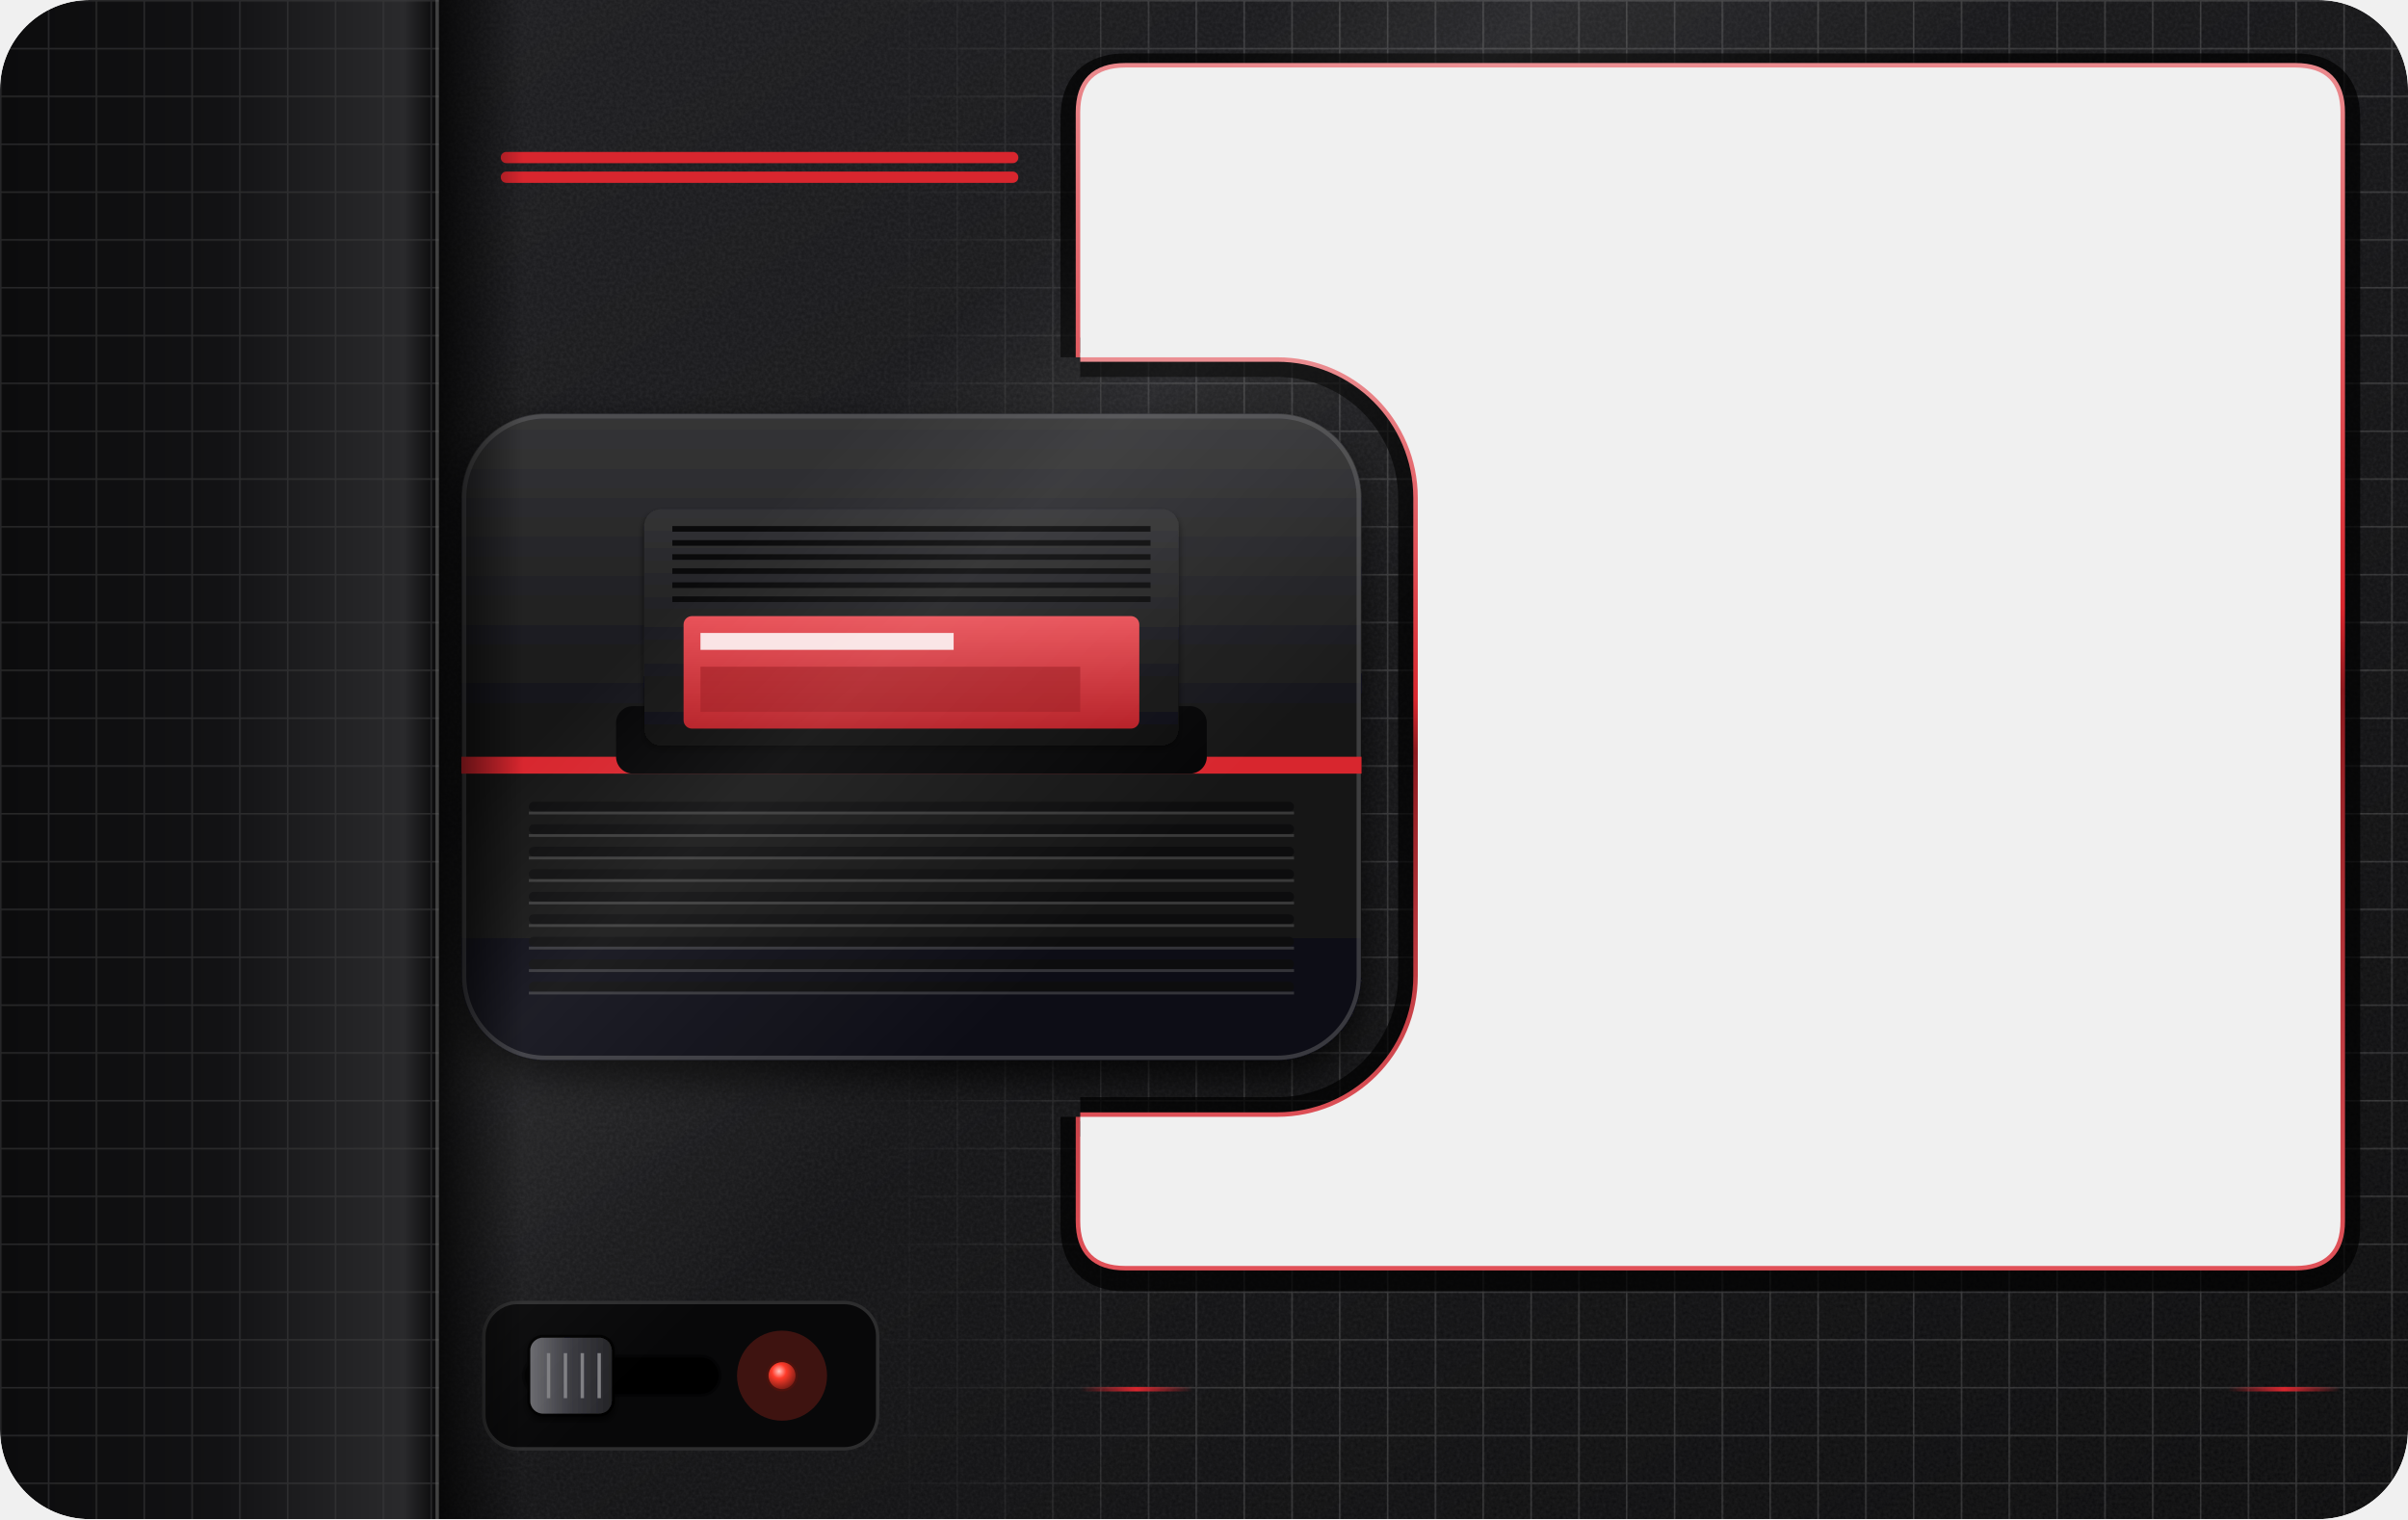
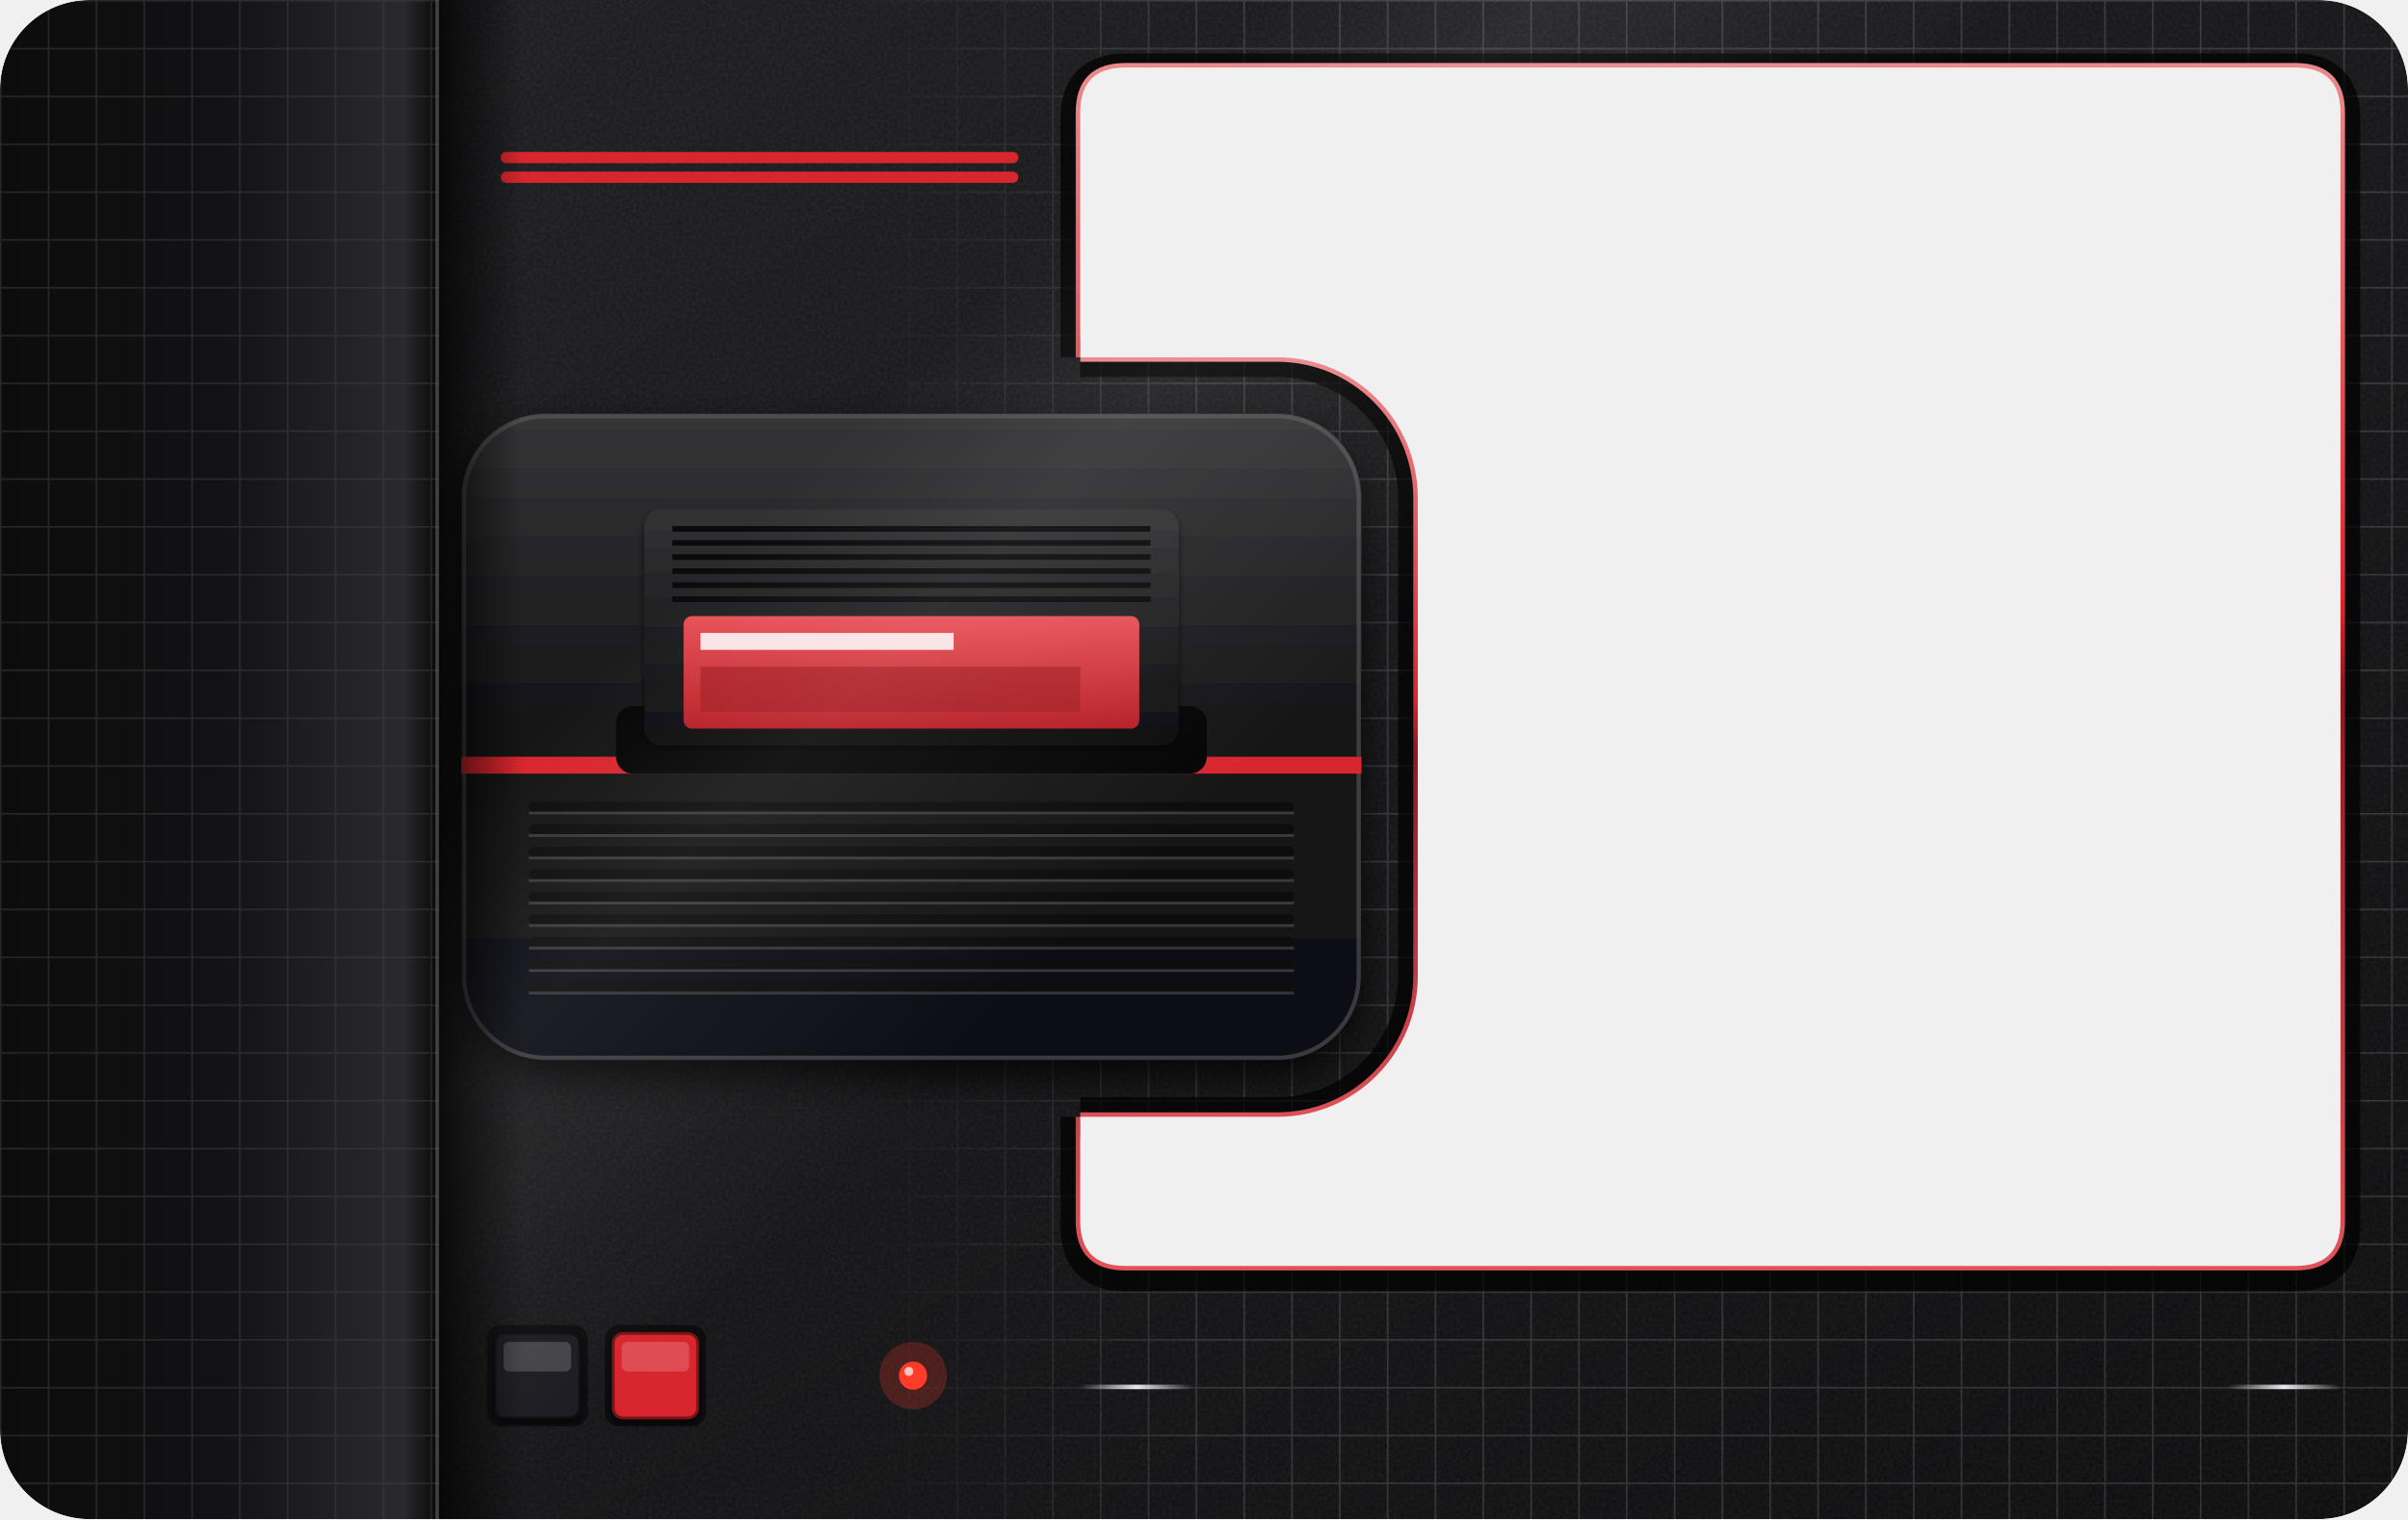
<svg xmlns="http://www.w3.org/2000/svg" viewBox="0 0 856 540" width="85.6mm" height="54mm">
  <defs>
    <clipPath id="card">
      <rect width="856" height="540" rx="31.8" />
    </clipPath>
    <clipPath id="win">
      <path d="M400 24 H816 Q832 24 832 40 V434 Q832 450 816 450 H400 Q384 450 384 434 V40 Q384 24 400 24 Z" />
    </clipPath>
    <mask id="hole" maskUnits="userSpaceOnUse" x="0" y="0" width="856" height="540">
      <rect width="856" height="540" fill="#fff" />
      <path d="M400 24 H816 Q832 24 832 40 V434 Q832 450 816 450 H400 Q384 450 384 434 V40 Q384 24 400 24 Z" fill="#000" />
      <rect x="144" y="127" width="360" height="270" rx="50" fill="#fff" />
    </mask>
    <mask id="noCarve" maskUnits="userSpaceOnUse" x="0" y="0" width="856" height="540">
      <rect width="856" height="540" fill="#fff" />
      <rect x="144" y="127" width="360" height="270" rx="50" fill="#000" />
    </mask>
    <linearGradient id="bodyG" x1="0" y1="0" x2="1" y2="1">
      <stop offset="0" stop-color="#1d1d20" />
      <stop offset=".6" stop-color="#121214" />
      <stop offset="1" stop-color="#0a0a0b" />
    </linearGradient>
    <linearGradient id="spineG" x1="1" y1="0" x2="0" y2="0">
      <stop offset="0" stop-color="#080809" />
      <stop offset=".08" stop-color="#2a2a2c" />
      <stop offset=".5" stop-color="#121214" />
      <stop offset="1" stop-color="#0c0c0d" />
    </linearGradient>
    <linearGradient id="spineShade" x1="1" y1="0" x2="0" y2="0">
      <stop offset="0" stop-color="#000" stop-opacity="0" />
      <stop offset="1" stop-color="#000" stop-opacity="0.75" />
    </linearGradient>
    <linearGradient id="fadeG" gradientUnits="userSpaceOnUse" x1="428" y1="0" x2="308" y2="0">
      <stop offset="0" stop-color="#fff" />
      <stop offset="1" stop-color="#fff" stop-opacity="0" />
    </linearGradient>
    <mask id="fadeM" maskUnits="userSpaceOnUse" x="0" y="0" width="856" height="540">
      <rect width="856" height="540" fill="url(#fadeG)" />
    </mask>
    <pattern id="tex" width="17" height="17" patternUnits="userSpaceOnUse">
      <path d="M17 0H0V17" fill="none" stroke="#e8e8e8" stroke-width="1.1" />
    </pattern>
    <pattern id="spTex" width="17" height="17" patternUnits="userSpaceOnUse">
      <path d="M17 0H0V17" fill="none" stroke="#3d3d3e" stroke-width="1.1" />
    </pattern>
    <linearGradient id="frameG" x1="0" y1="0" x2="0" y2="1">
      <stop offset="0" stop-color="#ea888c" />
      <stop offset="0.45" stop-color="#d8262e" />
      <stop offset="0.52" stop-color="#8c191e" />
      <stop offset="1" stop-color="#e05158" />
    </linearGradient>
    <linearGradient id="filetG" x1="0" y1="0" x2="1" y2="0">
-       <stop offset="0" stop-color="#d8262e" stop-opacity="0" />
-       <stop offset=".5" stop-color="#d8262e" />
-       <stop offset="1" stop-color="#d8262e" stop-opacity="0" />
+       <stop offset="0" stop-color="#e8e9ee" stop-opacity="0" />
+       <stop offset=".5" stop-color="#e8e9ee" />
+       <stop offset="1" stop-color="#e8e9ee" stop-opacity="0" />
    </linearGradient>
    <linearGradient id="sheen" x1="0" y1="0" x2="1" y2=".62">
      <stop offset="0" stop-color="#fff" stop-opacity="0" />
      <stop offset=".38" stop-color="#fff" stop-opacity="0" />
      <stop offset=".46" stop-color="#fff" stop-opacity=".07" />
      <stop offset=".6" stop-color="#fff" stop-opacity="0" />
    </linearGradient>
    <linearGradient id="glass" x1="0" y1="0" x2="1" y2="1">
      <stop offset="0" stop-color="#fff" stop-opacity=".22" />
      <stop offset=".35" stop-color="#fff" stop-opacity=".04" />
      <stop offset=".36" stop-color="#fff" stop-opacity="0" />
      <stop offset="1" stop-color="#fff" stop-opacity="0" />
    </linearGradient>
    <radialGradient id="crtVignette" r=".75">
      <stop offset=".6" stop-color="#000" stop-opacity="0" />
      <stop offset="1" stop-color="#000" stop-opacity=".6" />
    </radialGradient>
    <pattern id="scan" width="4" height="3" patternUnits="userSpaceOnUse">
      <rect width="4" height="1" fill="#000" opacity=".5" />
    </pattern>
    <pattern id="dither" width="2" height="2" patternUnits="userSpaceOnUse">
      <rect width="1" height="1" fill="#000" opacity=".25" />
      <rect x="1" y="1" width="1" height="1" fill="#000" opacity=".25" />
    </pattern>
    <filter id="noise" x="0" y="0" width="100%" height="100%">
      <feTurbulence type="fractalNoise" baseFrequency=".85" numOctaves="2" seed="3" />
      <feColorMatrix values="0 0 0 0 1  0 0 0 0 1  0 0 0 0 1  0 0 0 .07 0" />
      <feComposite in2="SourceGraphic" operator="in" />
    </filter>
    <filter id="woodF" x="0" y="0" width="100%" height="100%">
      <feTurbulence type="fractalNoise" baseFrequency=".008 .16" numOctaves="3" seed="7" />
      <feColorMatrix values=".55 0 0 0 .22  .34 0 0 0 .12  .16 0 0 0 .04  0 0 0 0 1" />
      <feComposite in2="SourceGraphic" operator="in" />
    </filter>
    <filter id="drop" x="-20%" y="-20%" width="140%" height="140%">
      <feDropShadow dx="0" dy="6" stdDeviation="7" flood-color="#000" flood-opacity="0.8" />
    </filter>
    <filter id="soft" x="-10%" y="-10%" width="120%" height="120%">
      <feDropShadow dx="0" dy="1.5" stdDeviation="1.2" flood-color="#000" flood-opacity=".7" />
    </filter>
    <filter id="glowW" x="-20%" y="-20%" width="140%" height="140%">
      <feGaussianBlur stdDeviation="2.5" result="b" />
      <feMerge>
        <feMergeNode in="b" />
        <feMergeNode in="SourceGraphic" />
      </feMerge>
    </filter>
  </defs>
  <g clip-path="url(#card)">
    <g id="art" mask="url(#hole)">
      <rect width="856" height="540" fill="url(#bodyG)" />
      <rect x="0" y="0" width="856" height="540" fill="url(#tex)" opacity="0.16" mask="url(#fadeM)" />
      <rect width="856" height="540" filter="url(#noise)" />
      <g mask="url(#noCarve)">
        <path d="M400 24 H816 Q832 24 832 40 V434 Q832 450 816 450 H400 Q384 450 384 434 V40 Q384 24 400 24 Z" fill="none" stroke="#000" stroke-width="14" stroke-opacity="0.7" transform="translate(0 2)" />
        <path d="M400 24 H816 Q832 24 832 40 V434 Q832 450 816 450 H400 Q384 450 384 434 V40 Q384 24 400 24 Z" fill="none" stroke="url(#frameG)" stroke-width="3.2" />
      </g>
      <g clip-path="url(#win)">
        <rect x="144" y="127" width="360" height="270" rx="50" fill="none" stroke="#000" stroke-width="14" stroke-opacity="0.7" />
        <rect x="144" y="127" width="360" height="270" rx="50" fill="none" stroke="url(#frameG)" stroke-width="3.2" />
      </g>
      <g id="aux1">
        <rect x="178" y="54" width="184" height="4" rx="2" fill="#d8262e" />
        <rect x="178" y="61" width="184" height="4" rx="2" fill="#d8262e" />
      </g>
      <g id="aux2">
-         <defs>
-           <radialGradient id="l27" cx=".4" cy=".35" r=".7">
-             <stop offset="0" stop-color="#ffc4bf" />
-             <stop offset=".35" stop-color="#ff3b2a" />
-             <stop offset="1" stop-color="#661811" />
-           </radialGradient>
-           <linearGradient id="k28" x1="0" y1="0" x2="1" y2="0">
-             <stop offset="0" stop-color="#6b6b70" />
-             <stop offset=".5" stop-color="#3a3a40" />
-             <stop offset="1" stop-color="#232326" />
-           </linearGradient>
-         </defs>
-         <rect x="172" y="463" width="140" height="52" rx="12" fill="#080809" stroke="#2d2d2e" stroke-width="1.2" />
-         <rect x="186" y="482" width="70" height="14" rx="7" fill="#000" stroke="#040405" />
-         <rect x="188" y="475" width="30" height="28" rx="5" fill="url(#k28)" stroke="#000" filter="url(#soft)" />
-         <path d="M195 481 v16 M201 481 v16 M207 481 v16 M213 481 v16" stroke="#7f7f83" stroke-width="1.2" />
-         <circle cx="278" cy="489" r="16" fill="#ff3b2a" opacity=".22" />
-         <circle cx="278" cy="489" r="5.2" fill="url(#l27)" stroke="#4d120d" stroke-width=".8" />
+         <rect x="173" y="471" width="36" height="36" rx="5" fill="#0d0d0e" />
+         <rect x="176" y="474" width="30" height="30" rx="3.5" fill="#1d1d20" stroke="#101012" filter="url(#soft)" />
+         <rect x="179" y="477" width="24" height="10.5" rx="2" fill="#565658" opacity=".7" />
+         <rect x="215" y="471" width="36" height="36" rx="5" fill="#0d0d0e" />
+         <rect x="218" y="474" width="30" height="30" rx="3.5" fill="#d8262e" stroke="#771519" filter="url(#soft)" />
+         <rect x="221" y="477" width="24" height="10.5" rx="2" fill="#e25c62" opacity=".7" />
+         <circle cx="324.571" cy="489" r="12" fill="#ff3b2a" opacity=".22" />
+         <circle cx="324.571" cy="489" r="5" fill="#ff3b2a" />
+         <circle cx="323.071" cy="487.5" r="1.6" fill="#fff" opacity=".7" />
      </g>
      <g id="hero" transform="translate(324 262) scale(1)">
        <defs>
          <linearGradient id="hCase" x1="0" y1="0" x2="0" y2="1">
            <stop offset="0" stop-color="#353537" />
            <stop offset=".5" stop-color="#141416" />
            <stop offset="1" stop-color="#101012" />
          </linearGradient>
          <linearGradient id="hCart" x1="0" y1="0" x2="0" y2="1">
            <stop offset="0" stop-color="#333335" />
            <stop offset="1" stop-color="#0c0c0e" />
          </linearGradient>
          <linearGradient id="hLabel" x1="0" y1="0" x2="0" y2="1">
            <stop offset="0" stop-color="#e95158" />
            <stop offset="1" stop-color="#b61e25" />
          </linearGradient>
        </defs>
        <rect x="-160" y="-115" width="320" height="230" rx="30" fill="url(#hCase)" filter="url(#drop)" />
        <rect x="-159" y="-114" width="318" height="228" rx="29" fill="none" stroke="#666668" stroke-opacity=".5" stroke-width="1.5" />
        <rect x="-160" y="7" width="320" height="6" fill="#d8262e" />
        <rect x="-136" y="23" width="272" height="3.5" rx="1.75" fill="#0d0d0e" />
        <rect x="-136" y="26.5" width="272" height="1" fill="#5b5b5c" opacity=".5" />
        <rect x="-136" y="31" width="272" height="3.5" rx="1.75" fill="#0d0d0e" />
        <rect x="-136" y="34.5" width="272" height="1" fill="#5b5b5c" opacity=".5" />
        <rect x="-136" y="39" width="272" height="3.5" rx="1.75" fill="#0d0d0e" />
        <rect x="-136" y="42.5" width="272" height="1" fill="#5b5b5c" opacity=".5" />
        <rect x="-136" y="47" width="272" height="3.5" rx="1.75" fill="#0d0d0e" />
        <rect x="-136" y="50.5" width="272" height="1" fill="#5b5b5c" opacity=".5" />
        <rect x="-136" y="55" width="272" height="3.5" rx="1.75" fill="#0d0d0e" />
        <rect x="-136" y="58.5" width="272" height="1" fill="#5b5b5c" opacity=".5" />
        <rect x="-136" y="63" width="272" height="3.5" rx="1.75" fill="#0d0d0e" />
        <rect x="-136" y="66.5" width="272" height="1" fill="#5b5b5c" opacity=".5" />
        <rect x="-136" y="71" width="272" height="3.5" rx="1.75" fill="#0d0d0e" />
        <rect x="-136" y="74.5" width="272" height="1" fill="#5b5b5c" opacity=".5" />
        <rect x="-136" y="79" width="272" height="3.5" rx="1.75" fill="#0d0d0e" />
        <rect x="-136" y="82.5" width="272" height="1" fill="#5b5b5c" opacity=".5" />
        <rect x="-136" y="87" width="272" height="3.5" rx="1.75" fill="#0d0d0e" />
        <rect x="-136" y="90.5" width="272" height="1" fill="#5b5b5c" opacity=".5" />
        <rect x="-105" y="-11" width="210" height="24" rx="6" fill="#050506" />
        <rect x="-95" y="-81" width="190" height="84" rx="6" fill="url(#hCart)" filter="url(#soft)" />
        <rect x="-85" y="-75" width="170" height="2" fill="#0a0a0b" />
        <rect x="-85" y="-70" width="170" height="2" fill="#0a0a0b" />
        <rect x="-85" y="-65" width="170" height="2" fill="#0a0a0b" />
        <rect x="-85" y="-60" width="170" height="2" fill="#0a0a0b" />
        <rect x="-85" y="-55" width="170" height="2" fill="#0a0a0b" />
        <rect x="-85" y="-50" width="170" height="2" fill="#0a0a0b" />
        <rect x="-81" y="-43" width="162" height="40" rx="3" fill="url(#hLabel)" />
        <rect x="-75" y="-37" width="90" height="6" fill="#fff" opacity=".85" />
        <rect x="-75" y="-25" width="135" height="16" fill="#9f1b20" opacity=".6" />
      </g>
      <rect width="856" height="540" fill="url(#sheen)" />
      <g id="spine">
        <rect x="156" y="0" width="30" height="540" fill="url(#spineShade)" />
        <rect x="0" y="0" width="156" height="540" fill="url(#spineG)" />
        <rect x="0" y="0" width="156" height="540" fill="url(#spTex)" opacity="0.55" />
        <rect x="154.8" y="0" width="1.2" height="540" fill="#656566" opacity=".6" />
      </g>
    </g>
-     <rect x="384" y="493" width="40" height="1.6" fill="url(#filetG)" />
-     <rect x="792" y="493" width="40" height="1.6" fill="url(#filetG)" />
+     <rect x="384" y="492.2" width="40" height="1.6" fill="url(#filetG)" />
+     <rect x="792" y="492.2" width="40" height="1.6" fill="url(#filetG)" />
  </g>
</svg>
